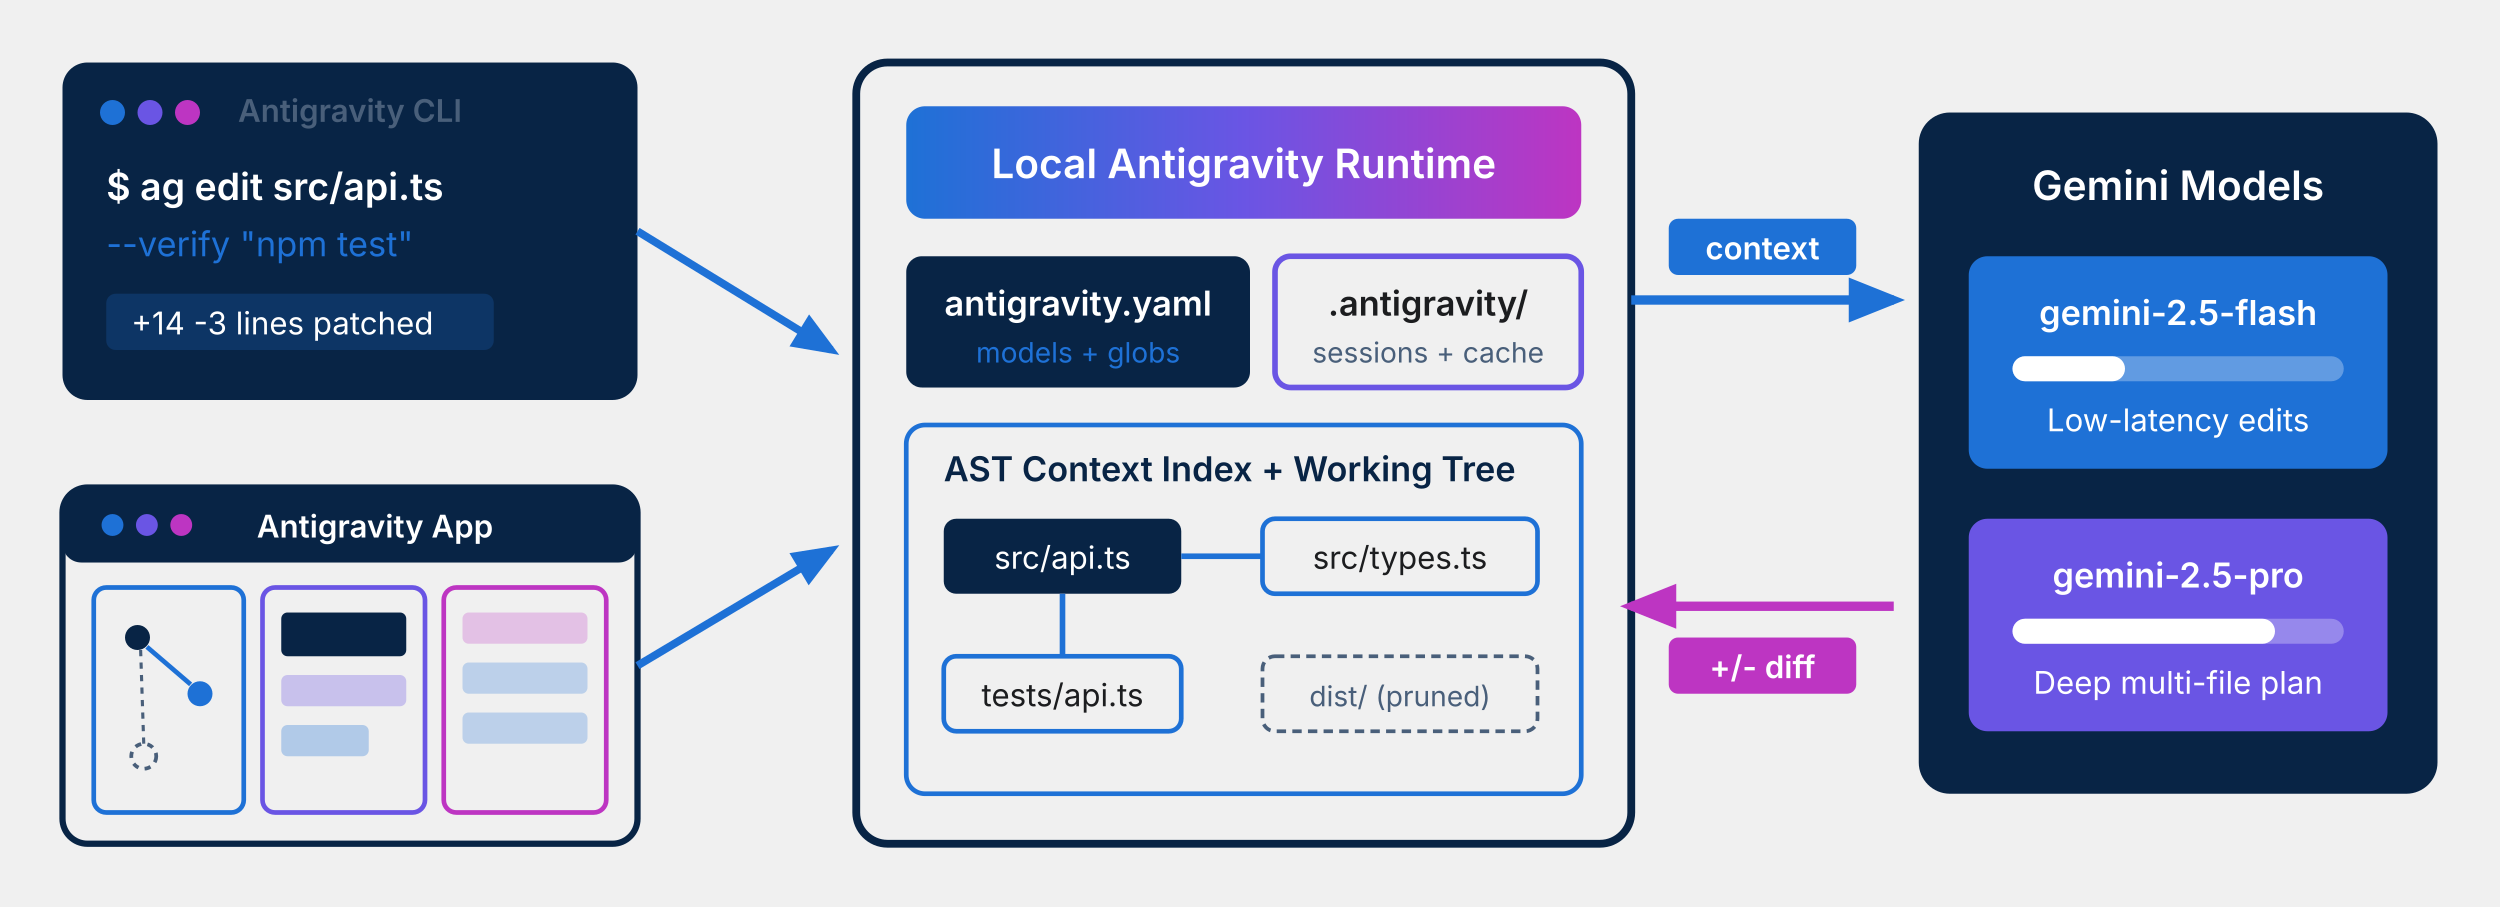
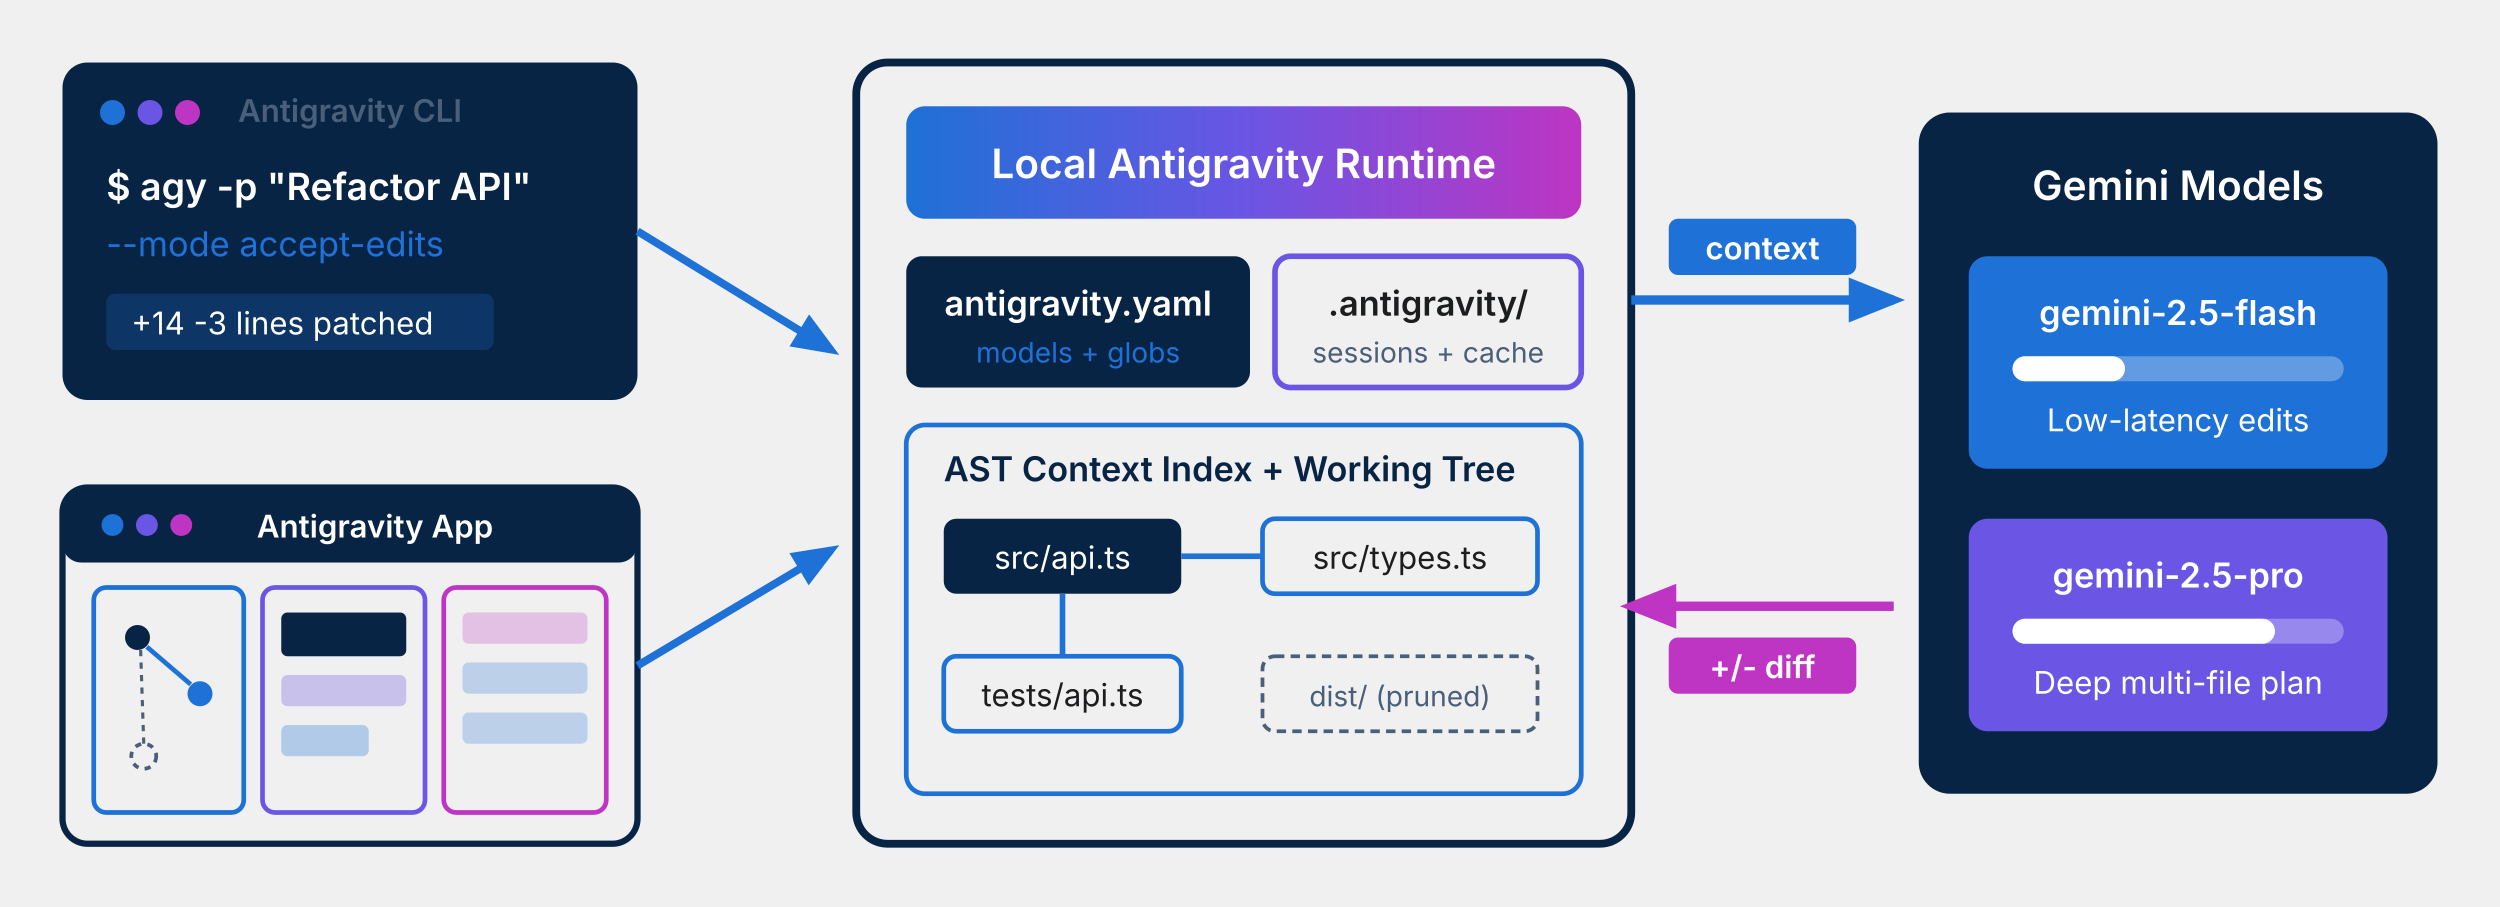
<svg xmlns="http://www.w3.org/2000/svg" viewBox="0 0 800 290" role="img" aria-label="CLI commands and App workspace events flow through the shared Antigravity engine and antigravity.yaml into Gemini models and return structured diffs to local files">
  <defs>
    <linearGradient id="ag-band" x1="0" y1="0" x2="1" y2="0">
      <stop offset="0" stop-color="#1e71d6" />
      <stop offset="0.5" stop-color="#6a55e4" />
      <stop offset="1" stop-color="#bd35c2" />
    </linearGradient>
    <marker id="arr-blue" viewBox="0 0 10 10" refX="8" refY="5" markerWidth="6" markerHeight="6" orient="auto-start-reverse">
      <path d="M 0 1 L 10 5 L 0 9 z" fill="#1e71d6" />
    </marker>
    <marker id="arr-magenta" viewBox="0 0 10 10" refX="8" refY="5" markerWidth="6" markerHeight="6" orient="auto-start-reverse">
      <path d="M 0 1 L 10 5 L 0 9 z" fill="#bd35c2" />
    </marker>
  </defs>
  <rect x="20" y="20" width="184" height="108" rx="8" fill="#082445" />
  <circle cx="36" cy="36" r="4" fill="#1e71d6" />
  <circle cx="48" cy="36" r="4" fill="#6a55e4" />
  <circle cx="60" cy="36" r="4" fill="#bd35c2" />
  <text x="112" y="39" text-anchor="middle" fill="#495f7a" font-family="Inter, system-ui, sans-serif" font-size="10" font-weight="600">Antigravity CLI</text>
-   <text x="34" y="64" fill="#ffffff" font-family="Inter, system-ui, sans-serif" font-size="12" font-weight="600">$ ag edit src/api.ts</text>
-   <text x="34" y="82" fill="#1e71d6" font-family="Inter, system-ui, sans-serif" font-size="11">--verify "npm test"</text>
+   <text x="34" y="64" fill="#ffffff" font-family="Inter, system-ui, sans-serif" font-size="12" font-weight="600">$ agy -p "Refactor API"</text>
+   <text x="34" y="82" fill="#1e71d6" font-family="Inter, system-ui, sans-serif" font-size="11">--mode accept-edits</text>
  <rect x="34" y="94" width="124" height="18" rx="3" fill="#1e71d6" opacity="0.22" />
  <text x="42" y="107" fill="#ffffff" font-family="Inter, system-ui, sans-serif" font-size="10">+14 -3 lines patched</text>
  <rect x="20" y="156" width="184" height="114" rx="8" fill="none" stroke="#082445" stroke-width="2" />
  <rect x="20" y="156" width="184" height="24" rx="6" fill="#082445" />
  <circle cx="36" cy="168" r="3.5" fill="#1e71d6" />
  <circle cx="47" cy="168" r="3.5" fill="#6a55e4" />
  <circle cx="58" cy="168" r="3.5" fill="#bd35c2" />
  <text x="120" y="172" text-anchor="middle" fill="#ffffff" font-family="Inter, system-ui, sans-serif" font-size="10" font-weight="600">Antigravity App</text>
  <rect x="30" y="188" width="48" height="72" rx="4" fill="none" stroke="#1e71d6" stroke-width="1.5" />
  <circle cx="44" cy="204" r="4" fill="#082445" />
  <circle cx="64" cy="222" r="4" fill="#1e71d6" />
  <circle cx="46" cy="242" r="4" fill="none" stroke="#495f7a" stroke-width="1.2" stroke-dasharray="2 2" />
  <line x1="47" y1="207" x2="61" y2="219" stroke="#1e71d6" stroke-width="1.5" />
  <line x1="45" y1="208" x2="46" y2="238" stroke="#495f7a" stroke-width="1" stroke-dasharray="2 2" />
  <rect x="84" y="188" width="52" height="72" rx="4" fill="none" stroke="#6a55e4" stroke-width="1.5" />
  <rect x="90" y="196" width="40" height="14" rx="2" fill="#082445" />
  <rect x="90" y="216" width="40" height="10" rx="2" fill="#6a55e4" opacity="0.3" />
  <rect x="90" y="232" width="28" height="10" rx="2" fill="#1e71d6" opacity="0.3" />
  <rect x="142" y="188" width="52" height="72" rx="4" fill="none" stroke="#bd35c2" stroke-width="1.5" />
  <rect x="148" y="196" width="40" height="10" rx="2" fill="#bd35c2" opacity="0.25" />
  <rect x="148" y="212" width="40" height="10" rx="2" fill="#1e71d6" opacity="0.25" />
  <rect x="148" y="228" width="40" height="10" rx="2" fill="#1e71d6" opacity="0.25" />
  <path d="M 204 74 L 266 112" fill="none" stroke="#1e71d6" stroke-width="2.5" marker-end="url(#arr-blue)" />
  <path d="M 204 213 L 266 176" fill="none" stroke="#1e71d6" stroke-width="2.5" marker-end="url(#arr-blue)" />
  <rect x="274" y="20" width="248" height="250" rx="10" fill="none" stroke="#082445" stroke-width="2.5" />
  <rect x="290" y="34" width="216" height="36" rx="6" fill="url(#ag-band)" />
  <text x="398" y="57" text-anchor="middle" fill="#ffffff" font-family="Inter, system-ui, sans-serif" font-size="13" font-weight="600">Local Antigravity Runtime</text>
  <rect x="290" y="82" width="110" height="42" rx="5" fill="#082445" />
  <text x="345" y="101" text-anchor="middle" fill="#ffffff" font-family="Inter, system-ui, sans-serif" font-size="11" font-weight="600">antigravity.yaml</text>
  <text x="345" y="116" text-anchor="middle" fill="#1e71d6" font-family="Inter, system-ui, sans-serif" font-size="9">models + globs</text>
  <rect x="408" y="82" width="98" height="42" rx="5" fill="none" stroke="#6a55e4" stroke-width="1.8" />
  <text x="457" y="101" text-anchor="middle" fill="#1c1d1f" font-family="Inter, system-ui, sans-serif" font-size="11" font-weight="600">.antigravity/</text>
  <text x="457" y="116" text-anchor="middle" fill="#495f7a" font-family="Inter, system-ui, sans-serif" font-size="9">sessions + cache</text>
  <rect x="290" y="136" width="216" height="118" rx="6" fill="none" stroke="#1e71d6" stroke-width="1.5" />
  <text x="302" y="154" fill="#082445" font-family="Inter, system-ui, sans-serif" font-size="11" font-weight="600">AST Context Index + Working Tree</text>
  <rect x="302" y="166" width="76" height="24" rx="4" fill="#082445" />
  <text x="340" y="182" text-anchor="middle" fill="#ffffff" font-family="Inter, system-ui, sans-serif" font-size="10">src/api.ts</text>
  <line x1="378" y1="178" x2="404" y2="178" stroke="#1e71d6" stroke-width="1.8" />
  <rect x="404" y="166" width="88" height="24" rx="4" fill="none" stroke="#1e71d6" stroke-width="1.5" />
  <text x="448" y="182" text-anchor="middle" fill="#1c1d1f" font-family="Inter, system-ui, sans-serif" font-size="10">src/types.ts</text>
  <line x1="340" y1="190" x2="340" y2="210" stroke="#1e71d6" stroke-width="1.8" />
  <rect x="302" y="210" width="76" height="24" rx="4" fill="none" stroke="#1e71d6" stroke-width="1.5" />
  <text x="340" y="226" text-anchor="middle" fill="#1c1d1f" font-family="Inter, system-ui, sans-serif" font-size="10">tests/api.ts</text>
  <rect x="404" y="210" width="88" height="24" rx="4" fill="none" stroke="#495f7a" stroke-width="1.2" stroke-dasharray="3 2" />
  <text x="448" y="226" text-anchor="middle" fill="#495f7a" font-family="Inter, system-ui, sans-serif" font-size="9">dist/ (pruned)</text>
  <path d="M 522 96 L 606 96" fill="none" stroke="#1e71d6" stroke-width="3" marker-end="url(#arr-blue)" />
  <rect x="534" y="70" width="60" height="18" rx="3" fill="#1e71d6" />
  <text x="564" y="83" text-anchor="middle" fill="#ffffff" font-family="Inter, system-ui, sans-serif" font-size="10" font-weight="600">context</text>
  <path d="M 606 194 L 522 194" fill="none" stroke="#bd35c2" stroke-width="3" marker-end="url(#arr-magenta)" />
  <rect x="534" y="204" width="60" height="18" rx="3" fill="#bd35c2" />
  <text x="564" y="217" text-anchor="middle" fill="#ffffff" font-family="Inter, system-ui, sans-serif" font-size="10" font-weight="600">+/- diff</text>
  <rect x="614" y="36" width="166" height="218" rx="10" fill="#082445" />
  <text x="697" y="64" text-anchor="middle" fill="#ffffff" font-family="Inter, system-ui, sans-serif" font-size="13" font-weight="600">Gemini Models</text>
  <rect x="630" y="82" width="134" height="68" rx="6" fill="#1e71d6" />
  <text x="697" y="104" text-anchor="middle" fill="#ffffff" font-family="Inter, system-ui, sans-serif" font-size="11" font-weight="600">gemini-2.5-flash</text>
  <rect x="644" y="114" width="106" height="8" rx="4" fill="#ffffff" opacity="0.3" />
  <rect x="644" y="114" width="36" height="8" rx="4" fill="#ffffff" />
  <text x="697" y="138" text-anchor="middle" fill="#ffffff" font-family="Inter, system-ui, sans-serif" font-size="10">Low-latency edits</text>
  <rect x="630" y="166" width="134" height="68" rx="6" fill="#6a55e4" />
  <text x="697" y="188" text-anchor="middle" fill="#ffffff" font-family="Inter, system-ui, sans-serif" font-size="11" font-weight="600">gemini-2.5-pro</text>
  <rect x="644" y="198" width="106" height="8" rx="4" fill="#ffffff" opacity="0.3" />
  <rect x="644" y="198" width="84" height="8" rx="4" fill="#ffffff" />
  <text x="697" y="222" text-anchor="middle" fill="#ffffff" font-family="Inter, system-ui, sans-serif" font-size="10">Deep multi-file plan</text>
</svg>
